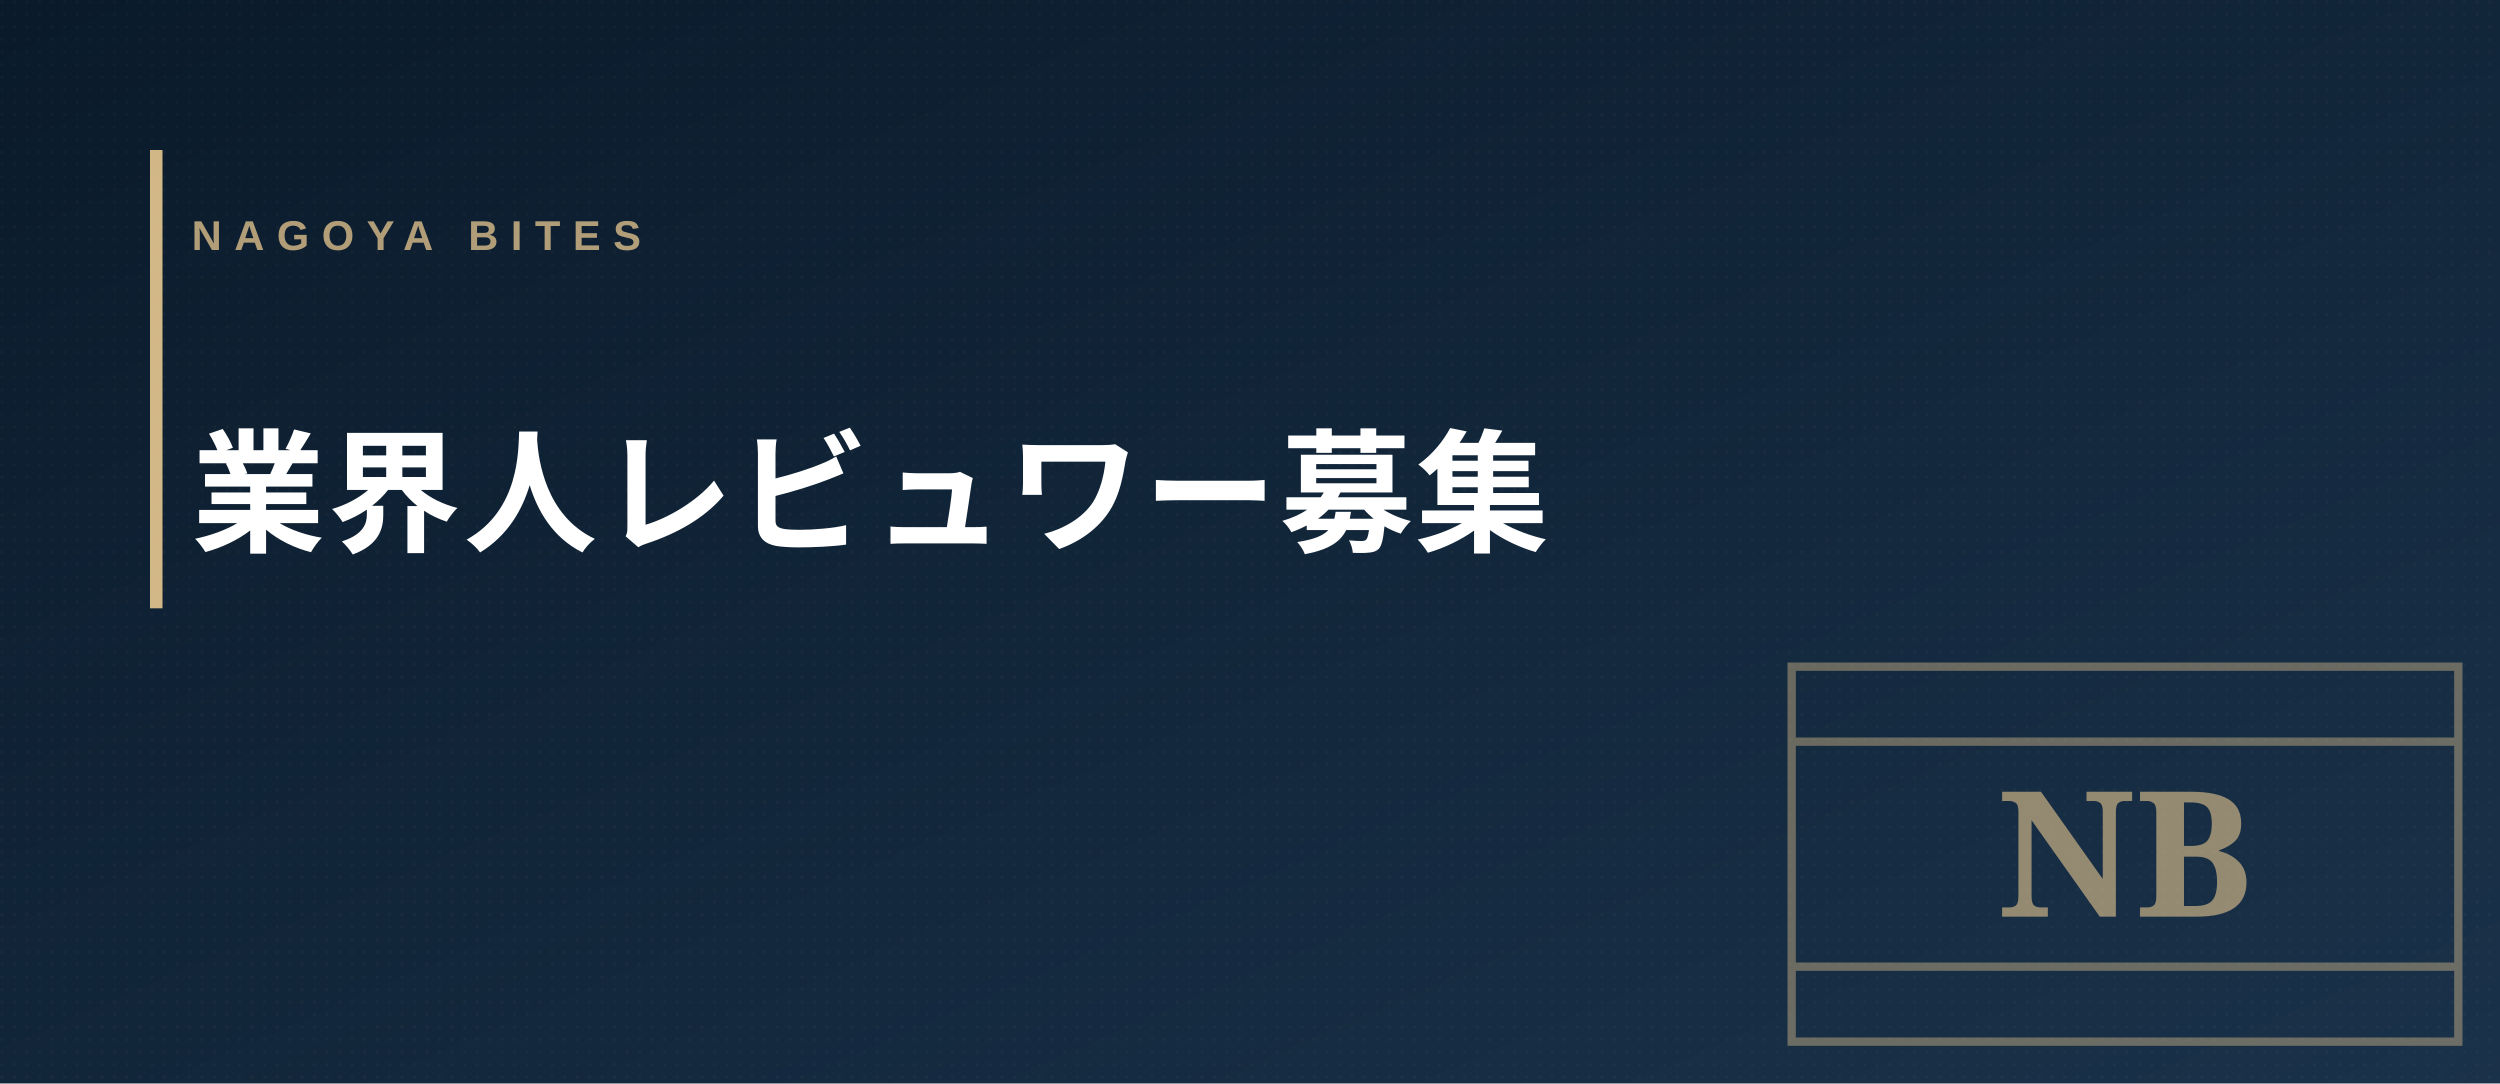
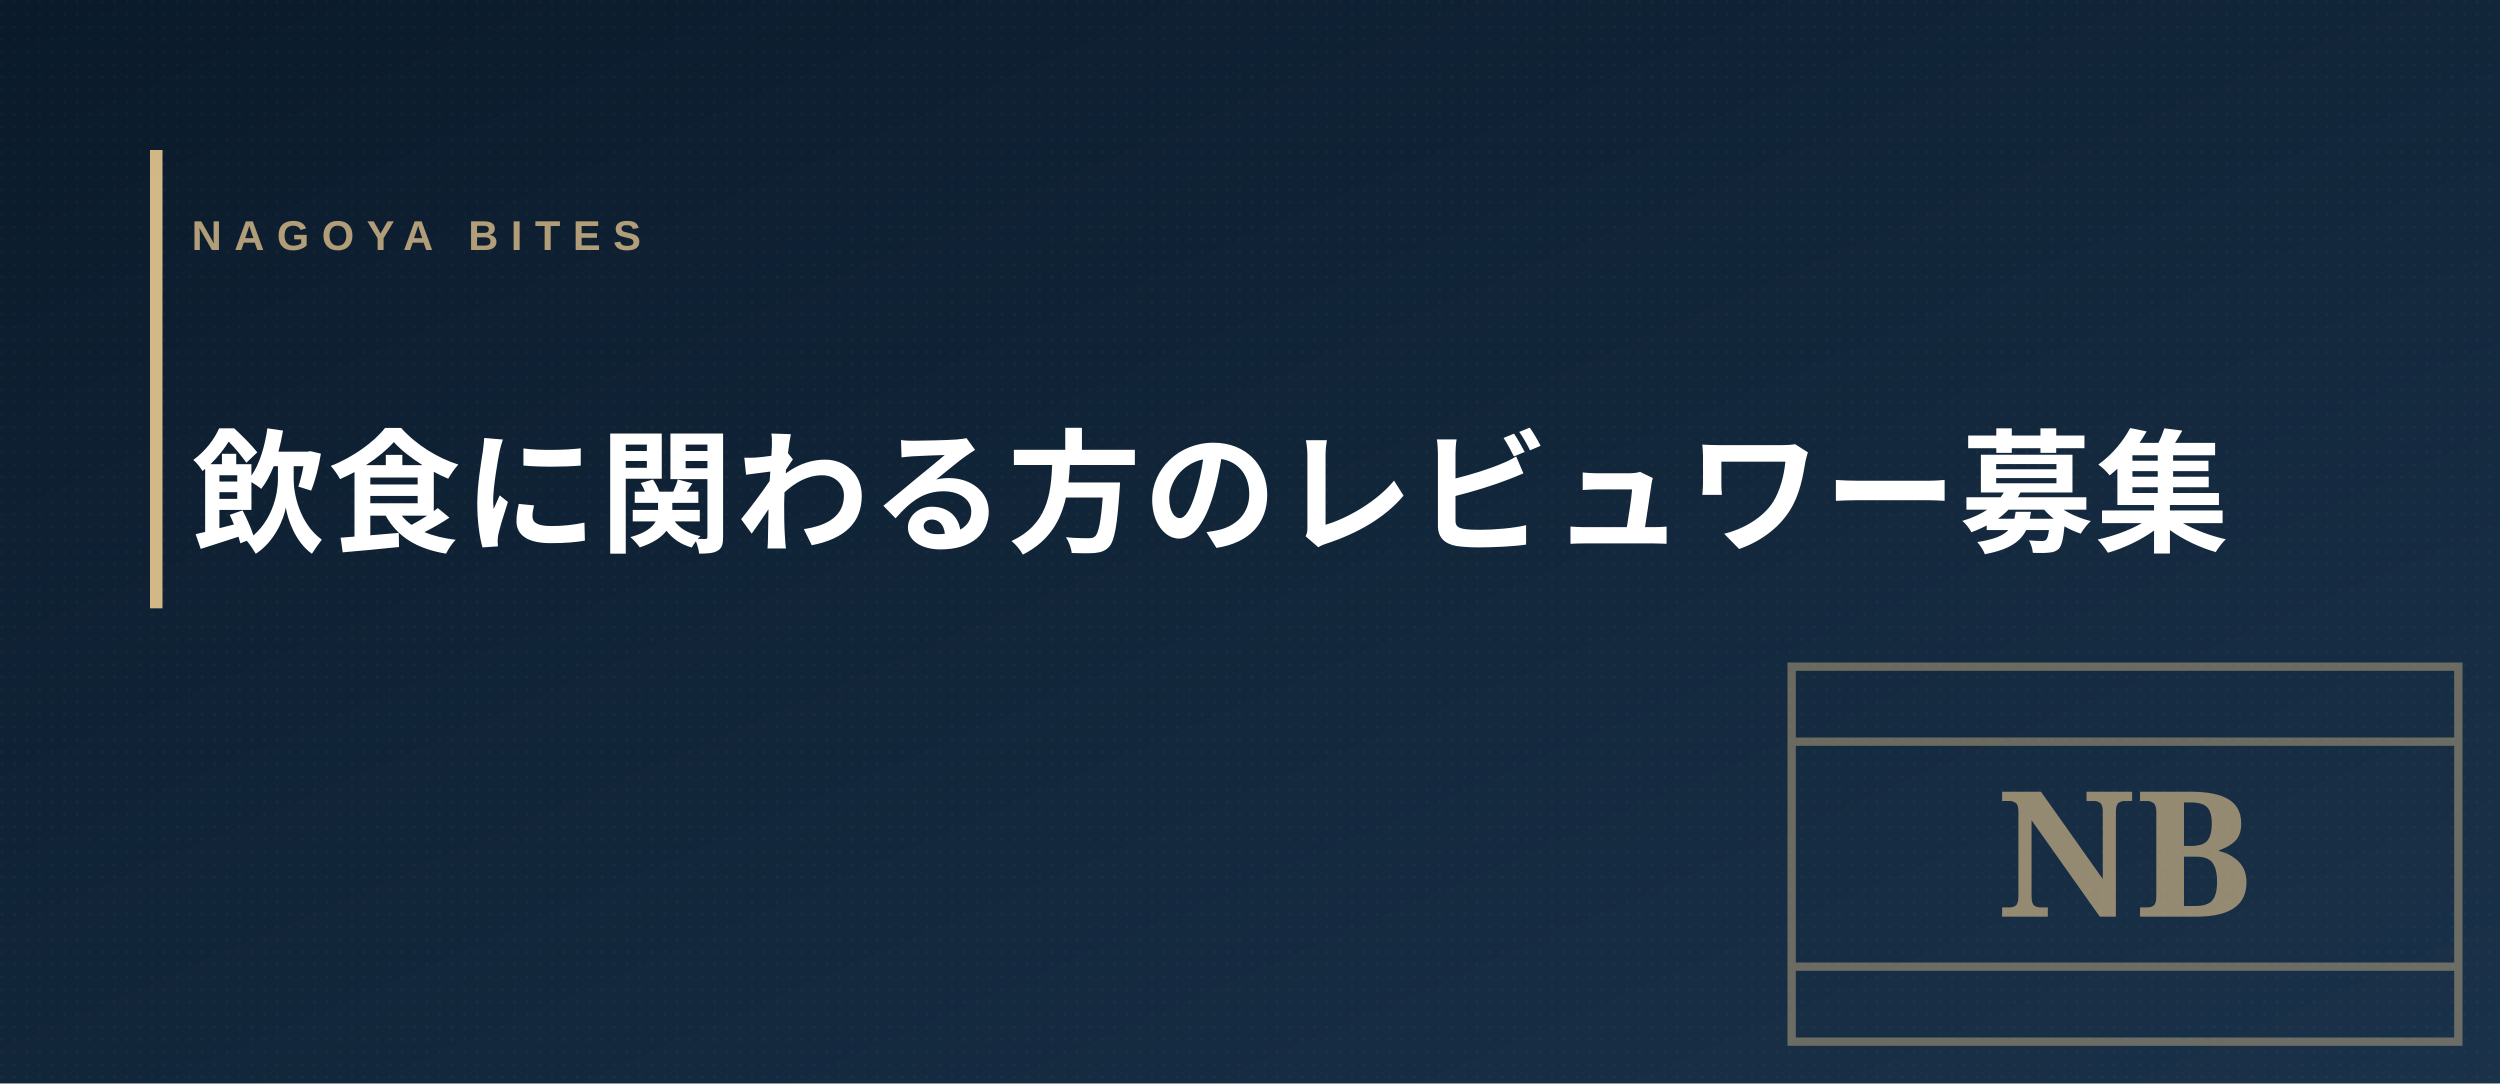
- <svg xmlns="http://www.w3.org/2000/svg" viewBox="0 0 600 260" width="600" height="260" role="img" aria-label="業界人レビュワー募集">
+ <svg xmlns="http://www.w3.org/2000/svg" viewBox="0 0 600 260" width="600" height="260" role="img" aria-label="飲食に関わる方のレビュワー募集">
  <defs>
    <linearGradient id="bg" x1="0" y1="0" x2="1" y2="1">
      <stop offset="0%" stop-color="#0a1a2a" />
      <stop offset="100%" stop-color="#2a4a6a" />
    </linearGradient>
    <pattern id="grain" width="3" height="3" patternUnits="userSpaceOnUse">
      <rect width="3" height="3" fill="#0a1a2a" />
      <circle cx="0.5" cy="0.5" r="0.4" fill="#e8c890" opacity="0.06" />
    </pattern>
  </defs>
  <rect width="600" height="260" fill="url(#bg)" />
  <rect width="600" height="260" fill="url(#grain)" opacity=".5" />
  <g opacity=".4" fill="none" stroke="#e8c890" stroke-width="2">
    <rect x="430" y="160" width="160" height="90" />
    <line x1="430" y1="178" x2="590" y2="178" />
    <line x1="430" y1="232" x2="590" y2="232" />
  </g>
  <text x="510" y="220" text-anchor="middle" fill="#e8c890" opacity=".6" font-family="'Hiragino Mincho ProN', 'Yu Mincho', serif" font-size="42" font-weight="700">NB</text>
  <rect x="36" y="36" width="3" height="110" fill="#e8c890" opacity=".9" />
-   <text x="46" y="130" fill="#fff" font-family="'Hiragino Mincho ProN','Yu Mincho','Noto Serif JP',serif" font-size="32" font-weight="700" letter-spacing="0.02em">業界人レビュワー募集</text>
+   <text x="46" y="130" fill="#fff" font-family="'Hiragino Mincho ProN','Yu Mincho','Noto Serif JP',serif" font-size="32" font-weight="700" letter-spacing="0.02em">飲食に関わる方のレビュワー募集</text>
  <text x="46" y="60" fill="#e8c890" opacity=".75" font-family="'Helvetica Neue', Arial, sans-serif" font-size="10" font-weight="700" letter-spacing="0.3em">NAGOYA BITES</text>
</svg>
